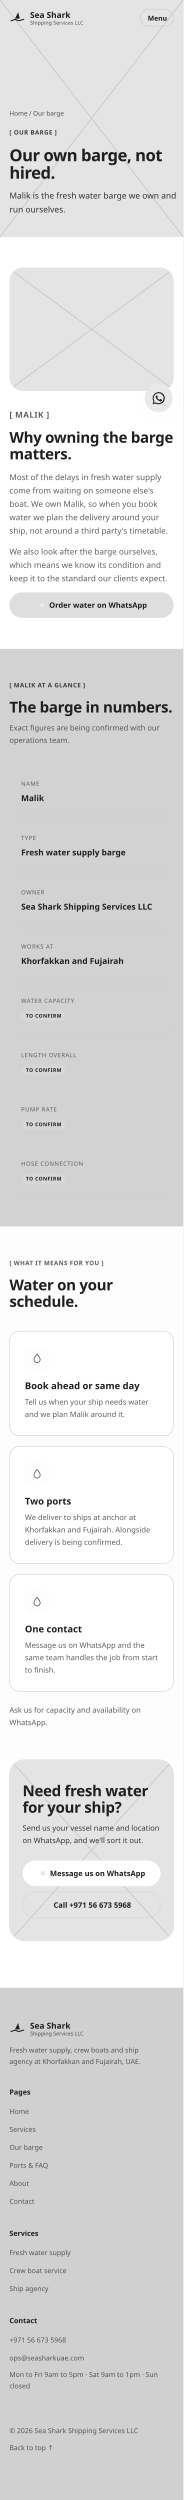
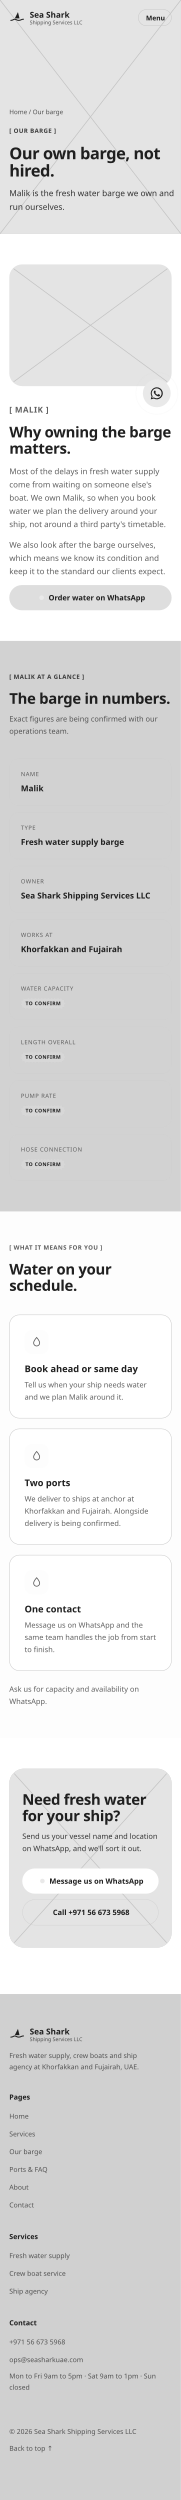
- <svg xmlns="http://www.w3.org/2000/svg" width="390" height="5324" viewBox="0 0 390 5324">
+ <svg xmlns="http://www.w3.org/2000/svg" width="390" height="5390" viewBox="0 0 390 5390">
  <defs />
-   <rect x="0" y="0" width="390" height="5324" fill="#ffffff" />
-   <rect x="0" y="0" width="390" height="5324.2" fill="#ffffff" />
+   <rect x="0" y="0" width="390" height="5390" fill="#ffffff" />
+   <rect x="0" y="0" width="390" height="5390.2" fill="#ffffff" />
  <rect x="0" y="0" width="390" height="504" fill="#d4d4d4" />
  <rect x="0" y="0" width="390" height="504" fill="#e4e4e4" />
  <line x1="0" y1="0" x2="390" y2="504" stroke="#c2c2c2" stroke-width="1.5" />
  <line x1="390" y1="0" x2="0" y2="504" stroke="#c2c2c2" stroke-width="1.5" />
  <text x="20" y="246.2" font-family="Plus Jakarta Sans" font-size="13.6" font-weight="400" fill="#1f1f1f" fill-opacity="0.75">Home</text>
  <text x="61.9" y="246.2" font-family="Plus Jakarta Sans" font-size="13.6" font-weight="400" fill="#1f1f1f" fill-opacity="0.75">/ Our barge</text>
  <text x="20" y="286.6" font-family="Plus Jakarta Sans" font-size="13.1" font-weight="600" letter-spacing="0.8" fill="#1f1f1f" fill-opacity="0.85">[ OUR BARGE ]</text>
  <text x="20" y="343.3" font-family="Plus Jakarta Sans" font-size="35.2" font-weight="600" letter-spacing="-0.9" fill="#1f1f1f">Our own barge, not</text>
  <text x="20" y="380.6" font-family="Plus Jakarta Sans" font-size="35.2" font-weight="600" letter-spacing="-0.9" fill="#1f1f1f">hired.</text>
  <text x="20" y="422.9" font-family="Plus Jakarta Sans" font-size="17.9" font-weight="400" fill="#1f1f1f" fill-opacity="0.9">Malik is the fresh water barge we own and</text>
  <text x="20" y="452.4" font-family="Plus Jakarta Sans" font-size="17.9" font-weight="400" fill="#1f1f1f" fill-opacity="0.9">run ourselves.</text>
  <rect x="20" y="570" width="350" height="262.5" rx="28" fill="#e4e4e4" />
  <line x1="29.3" y1="579.3" x2="360.7" y2="823.2" stroke="#c2c2c2" stroke-width="1.5" />
  <line x1="360.7" y1="579.3" x2="29.3" y2="823.2" stroke="#c2c2c2" stroke-width="1.5" />
  <text x="20" y="889.5" font-family="Plus Jakarta Sans" font-size="17.3" font-weight="600" letter-spacing="1" fill="#606060">[ MALIK ]</text>
  <text x="20" y="943" font-family="Plus Jakarta Sans" font-size="32" font-weight="600" letter-spacing="-0.6" fill="#202020">Why owning the barge</text>
  <text x="20" y="978.2" font-family="Plus Jakarta Sans" font-size="32" font-weight="600" letter-spacing="-0.6" fill="#202020">matters.</text>
  <text x="20" y="1022.4" font-family="Plus Jakarta Sans" font-size="17.3" font-weight="400" fill="#606060">Most of the delays in fresh water supply</text>
  <text x="20" y="1050.9" font-family="Plus Jakarta Sans" font-size="17.3" font-weight="400" fill="#606060">come from waiting on someone else's</text>
  <text x="20" y="1079.4" font-family="Plus Jakarta Sans" font-size="17.3" font-weight="400" fill="#606060">boat. We own Malik, so when you book</text>
  <text x="20" y="1107.9" font-family="Plus Jakarta Sans" font-size="17.3" font-weight="400" fill="#606060">water we plan the delivery around your</text>
  <text x="20" y="1136.4" font-family="Plus Jakarta Sans" font-size="17.3" font-weight="400" fill="#606060">ship, not around a third party's timetable.</text>
  <text x="20" y="1180.9" font-family="Plus Jakarta Sans" font-size="17.3" font-weight="400" fill="#606060">We also look after the barge ourselves,</text>
  <text x="20" y="1209.4" font-family="Plus Jakarta Sans" font-size="17.3" font-weight="400" fill="#606060">which means we know its condition and</text>
  <text x="20" y="1237.9" font-family="Plus Jakarta Sans" font-size="17.3" font-weight="400" fill="#606060">keep it to the standard our clients expect.</text>
  <rect x="20" y="1261.4" width="350" height="54.4" rx="27.2" fill="#dedede" />
  <rect x="84.7" y="1283.6" width="10" height="10" rx="5" fill="#e9e9e9" />
  <text x="104.7" y="1294.4" font-family="Plus Jakarta Sans" font-size="16" font-weight="600" fill="#1f1f1f">Order water on WhatsApp</text>
  <rect x="0" y="1381.8" width="390" height="1230.5" fill="#d2d2d2" />
  <text x="20" y="1463.8" font-family="Plus Jakarta Sans" font-size="13.1" font-weight="600" letter-spacing="0.8" fill="#1f1f1f" fill-opacity="0.85">[ MALIK AT A GLANCE ]</text>
  <text x="20" y="1517.4" font-family="Plus Jakarta Sans" font-size="32" font-weight="600" letter-spacing="-0.6" fill="#1f1f1f">The barge in numbers.</text>
  <text x="20" y="1555.6" font-family="Plus Jakarta Sans" font-size="16" font-weight="400" fill="#1f1f1f" fill-opacity="0.7">Exact figures are being confirmed with our</text>
  <text x="20" y="1582" font-family="Plus Jakarta Sans" font-size="16" font-weight="400" fill="#1f1f1f" fill-opacity="0.7">operations team.</text>
  <rect x="20.5" y="1635.9" width="349" height="100.6" rx="19.5" fill="none" stroke="#c7c7c7" stroke-width="1" stroke-opacity="0.16" />
  <text x="45" y="1673.4" font-family="Plus Jakarta Sans" font-size="12.5" font-weight="400" letter-spacing="1" fill="#1f1f1f" fill-opacity="0.65">NAME</text>
  <text x="45" y="1706" font-family="Plus Jakarta Sans" font-size="17.6" font-weight="600" fill="#1f1f1f">Malik</text>
  <rect x="20.5" y="1751.5" width="349" height="100.6" rx="19.5" fill="none" stroke="#c7c7c7" stroke-width="1" stroke-opacity="0.16" />
  <text x="45" y="1789" font-family="Plus Jakarta Sans" font-size="12.5" font-weight="400" letter-spacing="1" fill="#1f1f1f" fill-opacity="0.65">TYPE</text>
  <text x="45" y="1821.6" font-family="Plus Jakarta Sans" font-size="17.6" font-weight="600" fill="#1f1f1f">Fresh water supply barge</text>
  <rect x="20.5" y="1867.1" width="349" height="100.6" rx="19.5" fill="none" stroke="#c7c7c7" stroke-width="1" stroke-opacity="0.16" />
  <text x="45" y="1904.6" font-family="Plus Jakarta Sans" font-size="12.5" font-weight="400" letter-spacing="1" fill="#1f1f1f" fill-opacity="0.65">OWNER</text>
  <text x="45" y="1937.2" font-family="Plus Jakarta Sans" font-size="17.6" font-weight="600" fill="#1f1f1f">Sea Shark Shipping Services LLC</text>
  <rect x="20.5" y="1982.7" width="349" height="100.6" rx="19.5" fill="none" stroke="#c7c7c7" stroke-width="1" stroke-opacity="0.16" />
  <text x="45" y="2020.2" font-family="Plus Jakarta Sans" font-size="12.5" font-weight="400" letter-spacing="1" fill="#1f1f1f" fill-opacity="0.65">WORKS AT</text>
  <text x="45" y="2052.8" font-family="Plus Jakarta Sans" font-size="17.6" font-weight="600" fill="#1f1f1f">Khorfakkan and Fujairah</text>
  <rect x="20.5" y="2098.3" width="349" height="100.6" rx="19.5" fill="none" stroke="#c7c7c7" stroke-width="1" stroke-opacity="0.16" />
  <text x="45" y="2135.8" font-family="Plus Jakarta Sans" font-size="12.5" font-weight="400" letter-spacing="1" fill="#1f1f1f" fill-opacity="0.65">WATER CAPACITY</text>
  <rect x="45" y="2152.2" width="95.4" height="22.9" rx="11.4" fill="#f2f2f2" fill-opacity="0.16" />
  <rect x="45.5" y="2152.7" width="94.4" height="21.9" rx="10.9" fill="none" stroke="#c7c7c7" stroke-width="1" stroke-opacity="0.6" stroke-dasharray="4 3" />
  <text x="55" y="2167.2" font-family="Plus Jakarta Sans" font-size="10.9" font-weight="600" letter-spacing="0.7" fill="#1f1f1f">TO CONFIRM</text>
  <rect x="20.5" y="2213.9" width="349" height="100.6" rx="19.5" fill="none" stroke="#c7c7c7" stroke-width="1" stroke-opacity="0.16" />
  <text x="45" y="2251.4" font-family="Plus Jakarta Sans" font-size="12.5" font-weight="400" letter-spacing="1" fill="#1f1f1f" fill-opacity="0.65">LENGTH OVERALL</text>
  <rect x="45" y="2267.8" width="95.4" height="22.9" rx="11.4" fill="#f2f2f2" fill-opacity="0.16" />
  <rect x="45.5" y="2268.3" width="94.4" height="21.9" rx="10.9" fill="none" stroke="#c7c7c7" stroke-width="1" stroke-opacity="0.6" stroke-dasharray="4 3" />
  <text x="55" y="2282.8" font-family="Plus Jakarta Sans" font-size="10.9" font-weight="600" letter-spacing="0.7" fill="#1f1f1f">TO CONFIRM</text>
  <rect x="20.5" y="2329.5" width="349" height="100.6" rx="19.5" fill="none" stroke="#c7c7c7" stroke-width="1" stroke-opacity="0.16" />
  <text x="45" y="2367" font-family="Plus Jakarta Sans" font-size="12.5" font-weight="400" letter-spacing="1" fill="#1f1f1f" fill-opacity="0.65">PUMP RATE</text>
  <rect x="45" y="2383.4" width="95.4" height="22.9" rx="11.4" fill="#f2f2f2" fill-opacity="0.16" />
  <rect x="45.5" y="2383.9" width="94.4" height="21.9" rx="10.9" fill="none" stroke="#c7c7c7" stroke-width="1" stroke-opacity="0.6" stroke-dasharray="4 3" />
  <text x="55" y="2398.4" font-family="Plus Jakarta Sans" font-size="10.9" font-weight="600" letter-spacing="0.7" fill="#1f1f1f">TO CONFIRM</text>
  <rect x="20.5" y="2445.2" width="349" height="100.6" rx="19.5" fill="none" stroke="#c7c7c7" stroke-width="1" stroke-opacity="0.16" />
  <text x="45" y="2482.7" font-family="Plus Jakarta Sans" font-size="12.5" font-weight="400" letter-spacing="1" fill="#1f1f1f" fill-opacity="0.65">HOSE CONNECTION</text>
  <rect x="45" y="2499" width="95.4" height="22.9" rx="11.4" fill="#f2f2f2" fill-opacity="0.16" />
  <rect x="45.5" y="2499.5" width="94.4" height="21.9" rx="10.9" fill="none" stroke="#c7c7c7" stroke-width="1" stroke-opacity="0.6" stroke-dasharray="4 3" />
  <text x="55" y="2514" font-family="Plus Jakarta Sans" font-size="10.9" font-weight="600" letter-spacing="0.7" fill="#1f1f1f">TO CONFIRM</text>
  <rect x="0" y="2612.3" width="390" height="1134.9" fill="#fdfdfd" />
  <text x="20" y="2694.3" font-family="Plus Jakarta Sans" font-size="13.1" font-weight="600" letter-spacing="0.8" fill="#5c5c5c">[ WHAT IT MEANS FOR YOU ]</text>
  <text x="20" y="2747.9" font-family="Plus Jakarta Sans" font-size="32" font-weight="600" letter-spacing="-0.6" fill="#202020">Water on your</text>
  <text x="20" y="2783.1" font-family="Plus Jakarta Sans" font-size="32" font-weight="600" letter-spacing="-0.6" fill="#202020">schedule.</text>
  <rect x="20" y="2834.3" width="350" height="223.8" rx="22" fill="#ffffff" />
  <rect x="20.5" y="2834.8" width="349" height="222.8" rx="21.5" fill="none" stroke="#c7c7c7" stroke-width="1" />
  <rect x="53" y="2867.3" width="52" height="52" rx="16" fill="#fdfdfd" />
  <svg x="66" y="2880.3" width="26" height="26" viewBox="0 0 24 24">
    <path d="M12 3s6 6.5 6 11a6 6 0 0 1-12 0c0-4.5 6-11 6-11z" fill="none" stroke="#5c5c5c" stroke-width="1.6" />
  </svg>
  <text x="53" y="2958.3" font-family="Plus Jakarta Sans" font-size="20" font-weight="600" fill="#202020">Book ahead or same day</text>
  <text x="53" y="2991.3" font-family="Plus Jakarta Sans" font-size="16" font-weight="400" fill="#606060">Tell us when your ship needs water</text>
  <text x="53" y="3017.7" font-family="Plus Jakarta Sans" font-size="16" font-weight="400" fill="#606060">and we plan Malik around it.</text>
  <rect x="20" y="3080.1" width="350" height="250.2" rx="22" fill="#ffffff" />
  <rect x="20.5" y="3080.6" width="349" height="249.2" rx="21.5" fill="none" stroke="#c7c7c7" stroke-width="1" />
  <rect x="53" y="3113.1" width="52" height="52" rx="16" fill="#fdfdfd" />
  <svg x="66" y="3126.1" width="26" height="26" viewBox="0 0 24 24">
    <path d="M12 3s6 6.5 6 11a6 6 0 0 1-12 0c0-4.5 6-11 6-11z" fill="none" stroke="#5c5c5c" stroke-width="1.6" />
  </svg>
  <text x="53" y="3204.1" font-family="Plus Jakarta Sans" font-size="20" font-weight="600" fill="#202020">Two ports</text>
  <text x="53" y="3237.1" font-family="Plus Jakarta Sans" font-size="16" font-weight="400" fill="#606060">We deliver to ships at anchor at</text>
  <text x="53" y="3263.5" font-family="Plus Jakarta Sans" font-size="16" font-weight="400" fill="#606060">Khorfakkan and Fujairah. Alongside</text>
  <text x="53" y="3289.9" font-family="Plus Jakarta Sans" font-size="16" font-weight="400" fill="#606060">delivery is being confirmed.</text>
  <rect x="20" y="3352.3" width="350" height="250.2" rx="22" fill="#ffffff" />
  <rect x="20.5" y="3352.8" width="349" height="249.2" rx="21.5" fill="none" stroke="#c7c7c7" stroke-width="1" />
  <rect x="53" y="3385.3" width="52" height="52" rx="16" fill="#fdfdfd" />
  <svg x="66" y="3398.3" width="26" height="26" viewBox="0 0 24 24">
    <path d="M12 3s6 6.5 6 11a6 6 0 0 1-12 0c0-4.5 6-11 6-11z" fill="none" stroke="#5c5c5c" stroke-width="1.6" />
  </svg>
  <text x="53" y="3476.3" font-family="Plus Jakarta Sans" font-size="20" font-weight="600" fill="#202020">One contact</text>
  <text x="53" y="3509.3" font-family="Plus Jakarta Sans" font-size="16" font-weight="400" fill="#606060">Message us on WhatsApp and the</text>
  <text x="53" y="3535.6" font-family="Plus Jakarta Sans" font-size="16" font-weight="400" fill="#606060">same team handles the job from start</text>
  <text x="53" y="3562" font-family="Plus Jakarta Sans" font-size="16" font-weight="400" fill="#606060">to finish.</text>
  <text x="20" y="3647.4" font-family="Plus Jakarta Sans" font-size="16" font-weight="400" fill="#606060">Ask us for capacity and availability on</text>
  <text x="20" y="3673.8" font-family="Plus Jakarta Sans" font-size="16" font-weight="400" fill="#606060">WhatsApp.</text>
-   <rect x="20" y="3747.2" width="350" height="385.9" rx="32" fill="#d4d4d4" />
-   <rect x="20" y="3747.2" width="350" height="385.9" rx="32" fill="#e4e4e4" />
-   <line x1="30.7" y1="3757.9" x2="359.3" y2="4122.5" stroke="#c2c2c2" stroke-width="1.5" />
-   <line x1="359.3" y1="3757.9" x2="30.7" y2="4122.5" stroke="#c2c2c2" stroke-width="1.5" />
-   <text x="48" y="3825.2" font-family="Plus Jakarta Sans" font-size="32" font-weight="600" letter-spacing="-0.6" fill="#1f1f1f">Need fresh water</text>
-   <text x="48" y="3860.4" font-family="Plus Jakarta Sans" font-size="32" font-weight="600" letter-spacing="-0.6" fill="#1f1f1f">for your ship?</text>
-   <text x="48" y="3898.6" font-family="Plus Jakarta Sans" font-size="16" font-weight="400" fill="#1f1f1f" fill-opacity="0.88">Send us your vessel name and location</text>
-   <text x="48" y="3925" font-family="Plus Jakarta Sans" font-size="16" font-weight="400" fill="#1f1f1f" fill-opacity="0.88">on WhatsApp, and we'll sort it out.</text>
-   <rect x="48" y="3962.4" width="294" height="54.4" rx="27.2" fill="#ffffff" />
-   <rect x="86.4" y="3984.5" width="10" height="10" rx="5" fill="#e9e9e9" />
-   <text x="106.4" y="3995.4" font-family="Plus Jakarta Sans" font-size="16" font-weight="600" fill="#202020">Message us on WhatsApp</text>
-   <rect x="48.5" y="4029.3" width="293" height="55.4" rx="27.7" fill="none" stroke="#c7c7c7" stroke-width="1" stroke-opacity="0.6" />
-   <text x="113.9" y="4062.8" font-family="Plus Jakarta Sans" font-size="16" font-weight="600" fill="#1f1f1f">Call +971 56 673 5968</text>
-   <rect x="0" y="4233.1" width="390" height="1091" fill="#d0d0d0" />
-   <rect x="20" y="5138.6" width="350" height="1" fill="#c7c7c7" fill-opacity="0.12" />
-   <svg x="20" y="4303.1" width="34" height="34" viewBox="0 0 40 40">
+   <rect x="20" y="3813.2" width="350" height="385.9" rx="32" fill="#d4d4d4" />
+   <rect x="20" y="3813.2" width="350" height="385.9" rx="32" fill="#e4e4e4" />
+   <line x1="30.7" y1="3823.9" x2="359.3" y2="4188.5" stroke="#c2c2c2" stroke-width="1.5" />
+   <line x1="359.3" y1="3823.9" x2="30.7" y2="4188.5" stroke="#c2c2c2" stroke-width="1.5" />
+   <text x="48" y="3891.2" font-family="Plus Jakarta Sans" font-size="32" font-weight="600" letter-spacing="-0.6" fill="#1f1f1f">Need fresh water</text>
+   <text x="48" y="3926.4" font-family="Plus Jakarta Sans" font-size="32" font-weight="600" letter-spacing="-0.6" fill="#1f1f1f">for your ship?</text>
+   <text x="48" y="3964.6" font-family="Plus Jakarta Sans" font-size="16" font-weight="400" fill="#1f1f1f" fill-opacity="0.88">Send us your vessel name and location</text>
+   <text x="48" y="3991" font-family="Plus Jakarta Sans" font-size="16" font-weight="400" fill="#1f1f1f" fill-opacity="0.88">on WhatsApp, and we'll sort it out.</text>
+   <rect x="48" y="4028.4" width="294" height="54.4" rx="27.2" fill="#ffffff" />
+   <rect x="86.4" y="4050.5" width="10" height="10" rx="5" fill="#e9e9e9" />
+   <text x="106.4" y="4061.4" font-family="Plus Jakarta Sans" font-size="16" font-weight="600" fill="#202020">Message us on WhatsApp</text>
+   <rect x="48.5" y="4095.3" width="293" height="55.4" rx="27.7" fill="none" stroke="#c7c7c7" stroke-width="1" stroke-opacity="0.6" />
+   <text x="113.9" y="4128.8" font-family="Plus Jakarta Sans" font-size="16" font-weight="600" fill="#1f1f1f">Call +971 56 673 5968</text>
+   <rect x="0" y="4299.1" width="390" height="1091" fill="#d0d0d0" />
+   <rect x="20" y="5204.6" width="350" height="1" fill="#c7c7c7" fill-opacity="0.12" />
+   <svg x="20" y="4369.1" width="34" height="34" viewBox="0 0 40 40">
    <path d="M4 27c5 0 7-3 10-3s5 3 10 3 7-3 12-3" fill="none" stroke="#1f1f1f" stroke-width="2.6" stroke-linecap="round" />
    <path d="M14 22 22 6l4 16z" fill="#1f1f1f" />
  </svg>
-   <text x="64" y="4320.3" font-family="Plus Jakarta Sans" font-size="17.6" font-weight="700" fill="#1f1f1f">Sea Shark</text>
-   <text x="64" y="4334.7" font-family="Plus Jakarta Sans" font-size="11.2" font-weight="500" fill="#1f1f1f" fill-opacity="0.75">Shipping Services LLC</text>
-   <text x="20" y="4371.1" font-family="Plus Jakarta Sans" font-size="14.7" font-weight="400" fill="#1f1f1f" fill-opacity="0.7">Fresh water supply, crew boats and ship</text>
-   <text x="20" y="4395.4" font-family="Plus Jakarta Sans" font-size="14.7" font-weight="400" fill="#1f1f1f" fill-opacity="0.7">agency at Khorfakkan and Fujairah, UAE.</text>
-   <text x="20" y="4460.7" font-family="Plus Jakarta Sans" font-size="15.2" font-weight="700" fill="#1f1f1f">Pages</text>
-   <text x="20" y="4501.8" font-family="Plus Jakarta Sans" font-size="14.7" font-weight="400" fill="#1f1f1f" fill-opacity="0.7">Home</text>
-   <text x="20" y="4540.1" font-family="Plus Jakarta Sans" font-size="14.7" font-weight="400" fill="#1f1f1f" fill-opacity="0.7">Services</text>
-   <text x="20" y="4578.3" font-family="Plus Jakarta Sans" font-size="14.7" font-weight="400" fill="#1f1f1f" fill-opacity="0.7">Our barge</text>
-   <text x="20" y="4616.6" font-family="Plus Jakarta Sans" font-size="14.7" font-weight="400" fill="#1f1f1f" fill-opacity="0.7">Ports &amp; FAQ</text>
-   <text x="20" y="4654.9" font-family="Plus Jakarta Sans" font-size="14.7" font-weight="400" fill="#1f1f1f" fill-opacity="0.7">About</text>
-   <text x="20" y="4693.2" font-family="Plus Jakarta Sans" font-size="14.7" font-weight="400" fill="#1f1f1f" fill-opacity="0.7">Contact</text>
-   <text x="20" y="4761.5" font-family="Plus Jakarta Sans" font-size="15.2" font-weight="700" fill="#1f1f1f">Services</text>
-   <text x="20" y="4802.5" font-family="Plus Jakarta Sans" font-size="14.7" font-weight="400" fill="#1f1f1f" fill-opacity="0.7">Fresh water supply</text>
-   <text x="20" y="4840.8" font-family="Plus Jakarta Sans" font-size="14.7" font-weight="400" fill="#1f1f1f" fill-opacity="0.7">Crew boat service</text>
-   <text x="20" y="4879.1" font-family="Plus Jakarta Sans" font-size="14.7" font-weight="400" fill="#1f1f1f" fill-opacity="0.7">Ship agency</text>
-   <text x="20" y="4947.4" font-family="Plus Jakarta Sans" font-size="15.2" font-weight="700" fill="#1f1f1f">Contact</text>
-   <text x="20" y="4988.5" font-family="Plus Jakarta Sans" font-size="14.7" font-weight="400" fill="#1f1f1f" fill-opacity="0.7">+971 56 673 5968</text>
-   <text x="20" y="5026.8" font-family="Plus Jakarta Sans" font-size="14.7" font-weight="400" fill="#1f1f1f" fill-opacity="0.7">ops@seasharkuae.com</text>
-   <text x="20" y="5062" font-family="Plus Jakarta Sans" font-size="14.7" font-weight="400" fill="#1f1f1f" fill-opacity="0.7">Mon to Fri 9am to 5pm · Sat 9am to 1pm · Sun</text>
-   <text x="20" y="5086.3" font-family="Plus Jakarta Sans" font-size="14.7" font-weight="400" fill="#1f1f1f" fill-opacity="0.7">closed</text>
-   <text x="20" y="5181.6" font-family="Plus Jakarta Sans" font-size="14.7" font-weight="400" fill="#1f1f1f" fill-opacity="0.7">© 2026 Sea Shark Shipping Services LLC</text>
-   <text x="20" y="5217.9" font-family="Plus Jakarta Sans" font-size="14.7" font-weight="400" fill="#1f1f1f" fill-opacity="0.7">Back to top ↑</text>
+   <text x="64" y="4386.3" font-family="Plus Jakarta Sans" font-size="17.6" font-weight="700" fill="#1f1f1f">Sea Shark</text>
+   <text x="64" y="4400.7" font-family="Plus Jakarta Sans" font-size="11.2" font-weight="500" fill="#1f1f1f" fill-opacity="0.75">Shipping Services LLC</text>
+   <text x="20" y="4437.1" font-family="Plus Jakarta Sans" font-size="14.7" font-weight="400" fill="#1f1f1f" fill-opacity="0.7">Fresh water supply, crew boats and ship</text>
+   <text x="20" y="4461.4" font-family="Plus Jakarta Sans" font-size="14.7" font-weight="400" fill="#1f1f1f" fill-opacity="0.7">agency at Khorfakkan and Fujairah, UAE.</text>
+   <text x="20" y="4526.7" font-family="Plus Jakarta Sans" font-size="15.2" font-weight="700" fill="#1f1f1f">Pages</text>
+   <text x="20" y="4567.8" font-family="Plus Jakarta Sans" font-size="14.7" font-weight="400" fill="#1f1f1f" fill-opacity="0.7">Home</text>
+   <text x="20" y="4606.1" font-family="Plus Jakarta Sans" font-size="14.7" font-weight="400" fill="#1f1f1f" fill-opacity="0.7">Services</text>
+   <text x="20" y="4644.3" font-family="Plus Jakarta Sans" font-size="14.7" font-weight="400" fill="#1f1f1f" fill-opacity="0.7">Our barge</text>
+   <text x="20" y="4682.6" font-family="Plus Jakarta Sans" font-size="14.7" font-weight="400" fill="#1f1f1f" fill-opacity="0.7">Ports &amp; FAQ</text>
+   <text x="20" y="4720.9" font-family="Plus Jakarta Sans" font-size="14.7" font-weight="400" fill="#1f1f1f" fill-opacity="0.7">About</text>
+   <text x="20" y="4759.2" font-family="Plus Jakarta Sans" font-size="14.7" font-weight="400" fill="#1f1f1f" fill-opacity="0.7">Contact</text>
+   <text x="20" y="4827.5" font-family="Plus Jakarta Sans" font-size="15.2" font-weight="700" fill="#1f1f1f">Services</text>
+   <text x="20" y="4868.5" font-family="Plus Jakarta Sans" font-size="14.7" font-weight="400" fill="#1f1f1f" fill-opacity="0.7">Fresh water supply</text>
+   <text x="20" y="4906.8" font-family="Plus Jakarta Sans" font-size="14.7" font-weight="400" fill="#1f1f1f" fill-opacity="0.7">Crew boat service</text>
+   <text x="20" y="4945.1" font-family="Plus Jakarta Sans" font-size="14.7" font-weight="400" fill="#1f1f1f" fill-opacity="0.7">Ship agency</text>
+   <text x="20" y="5013.4" font-family="Plus Jakarta Sans" font-size="15.2" font-weight="700" fill="#1f1f1f">Contact</text>
+   <text x="20" y="5054.5" font-family="Plus Jakarta Sans" font-size="14.7" font-weight="400" fill="#1f1f1f" fill-opacity="0.7">+971 56 673 5968</text>
+   <text x="20" y="5092.8" font-family="Plus Jakarta Sans" font-size="14.7" font-weight="400" fill="#1f1f1f" fill-opacity="0.7">ops@seasharkuae.com</text>
+   <text x="20" y="5128" font-family="Plus Jakarta Sans" font-size="14.7" font-weight="400" fill="#1f1f1f" fill-opacity="0.7">Mon to Fri 9am to 5pm · Sat 9am to 1pm · Sun</text>
+   <text x="20" y="5152.3" font-family="Plus Jakarta Sans" font-size="14.7" font-weight="400" fill="#1f1f1f" fill-opacity="0.7">closed</text>
+   <text x="20" y="5247.6" font-family="Plus Jakarta Sans" font-size="14.7" font-weight="400" fill="#1f1f1f" fill-opacity="0.7">© 2026 Sea Shark Shipping Services LLC</text>
+   <text x="20" y="5283.9" font-family="Plus Jakarta Sans" font-size="14.7" font-weight="400" fill="#1f1f1f" fill-opacity="0.7">Back to top ↑</text>
  <svg x="20" y="21" width="34" height="34" viewBox="0 0 40 40">
    <path d="M4 27c5 0 7-3 10-3s5 3 10 3 7-3 12-3" fill="none" stroke="#1f1f1f" stroke-width="2.6" stroke-linecap="round" />
    <path d="M14 22 22 6l4 16z" fill="#1f1f1f" />
  </svg>
  <text x="64" y="38.2" font-family="Plus Jakarta Sans" font-size="17.6" font-weight="700" fill="#1f1f1f">Sea Shark</text>
  <text x="64" y="52.5" font-family="Plus Jakarta Sans" font-size="11.2" font-weight="500" fill="#1f1f1f" fill-opacity="0.75">Shipping Services LLC</text>
  <rect x="298.2" y="20.5" width="71.3" height="35" rx="17.5" fill="none" stroke="#c7c7c7" stroke-width="1" />
  <text x="314.7" y="44" font-family="Plus Jakarta Sans" font-size="14.4" font-weight="600" fill="#1f1f1f">Menu</text>
  <rect x="308" y="818" width="60" height="60" rx="30" fill="#e9e9e9" />
  <rect x="292.9" y="802.9" width="90.3" height="90.3" rx="45.1" fill="none" stroke="#c7c7c7" stroke-width="2" stroke-opacity="0.082" />
  <svg x="322" y="832" width="32" height="32" viewBox="0 0 32 32">
    <path fill="#1f1f1f" d="M16 3a13 13 0 0 0-11.2 19.6L3 29l6.6-1.7A13 13 0 1 0 16 3zm0 23.7c-2 0-4-.6-5.7-1.6l-.4-.2-3.9 1 1-3.8-.3-.4A10.7 10.7 0 1 1 16 26.7zm5.9-8c-.3-.2-1.9-1-2.2-1s-.5-.2-.7.2-.8 1-1 1.2-.4.2-.7 0a8.8 8.8 0 0 1-4.4-3.8c-.3-.6.3-.5 1-1.7.1-.2 0-.4 0-.6l-1-2.4c-.3-.6-.5-.5-.7-.5h-.6c-.2 0-.6.1-.9.4s-1.2 1.1-1.2 2.8 1.2 3.3 1.4 3.5 2.4 3.6 5.8 5c2.1.9 3 1 4 .8.7-.1 1.9-.8 2.2-1.5s.3-1.3.2-1.5-.3-.2-.6-.4z" />
  </svg>
</svg>
